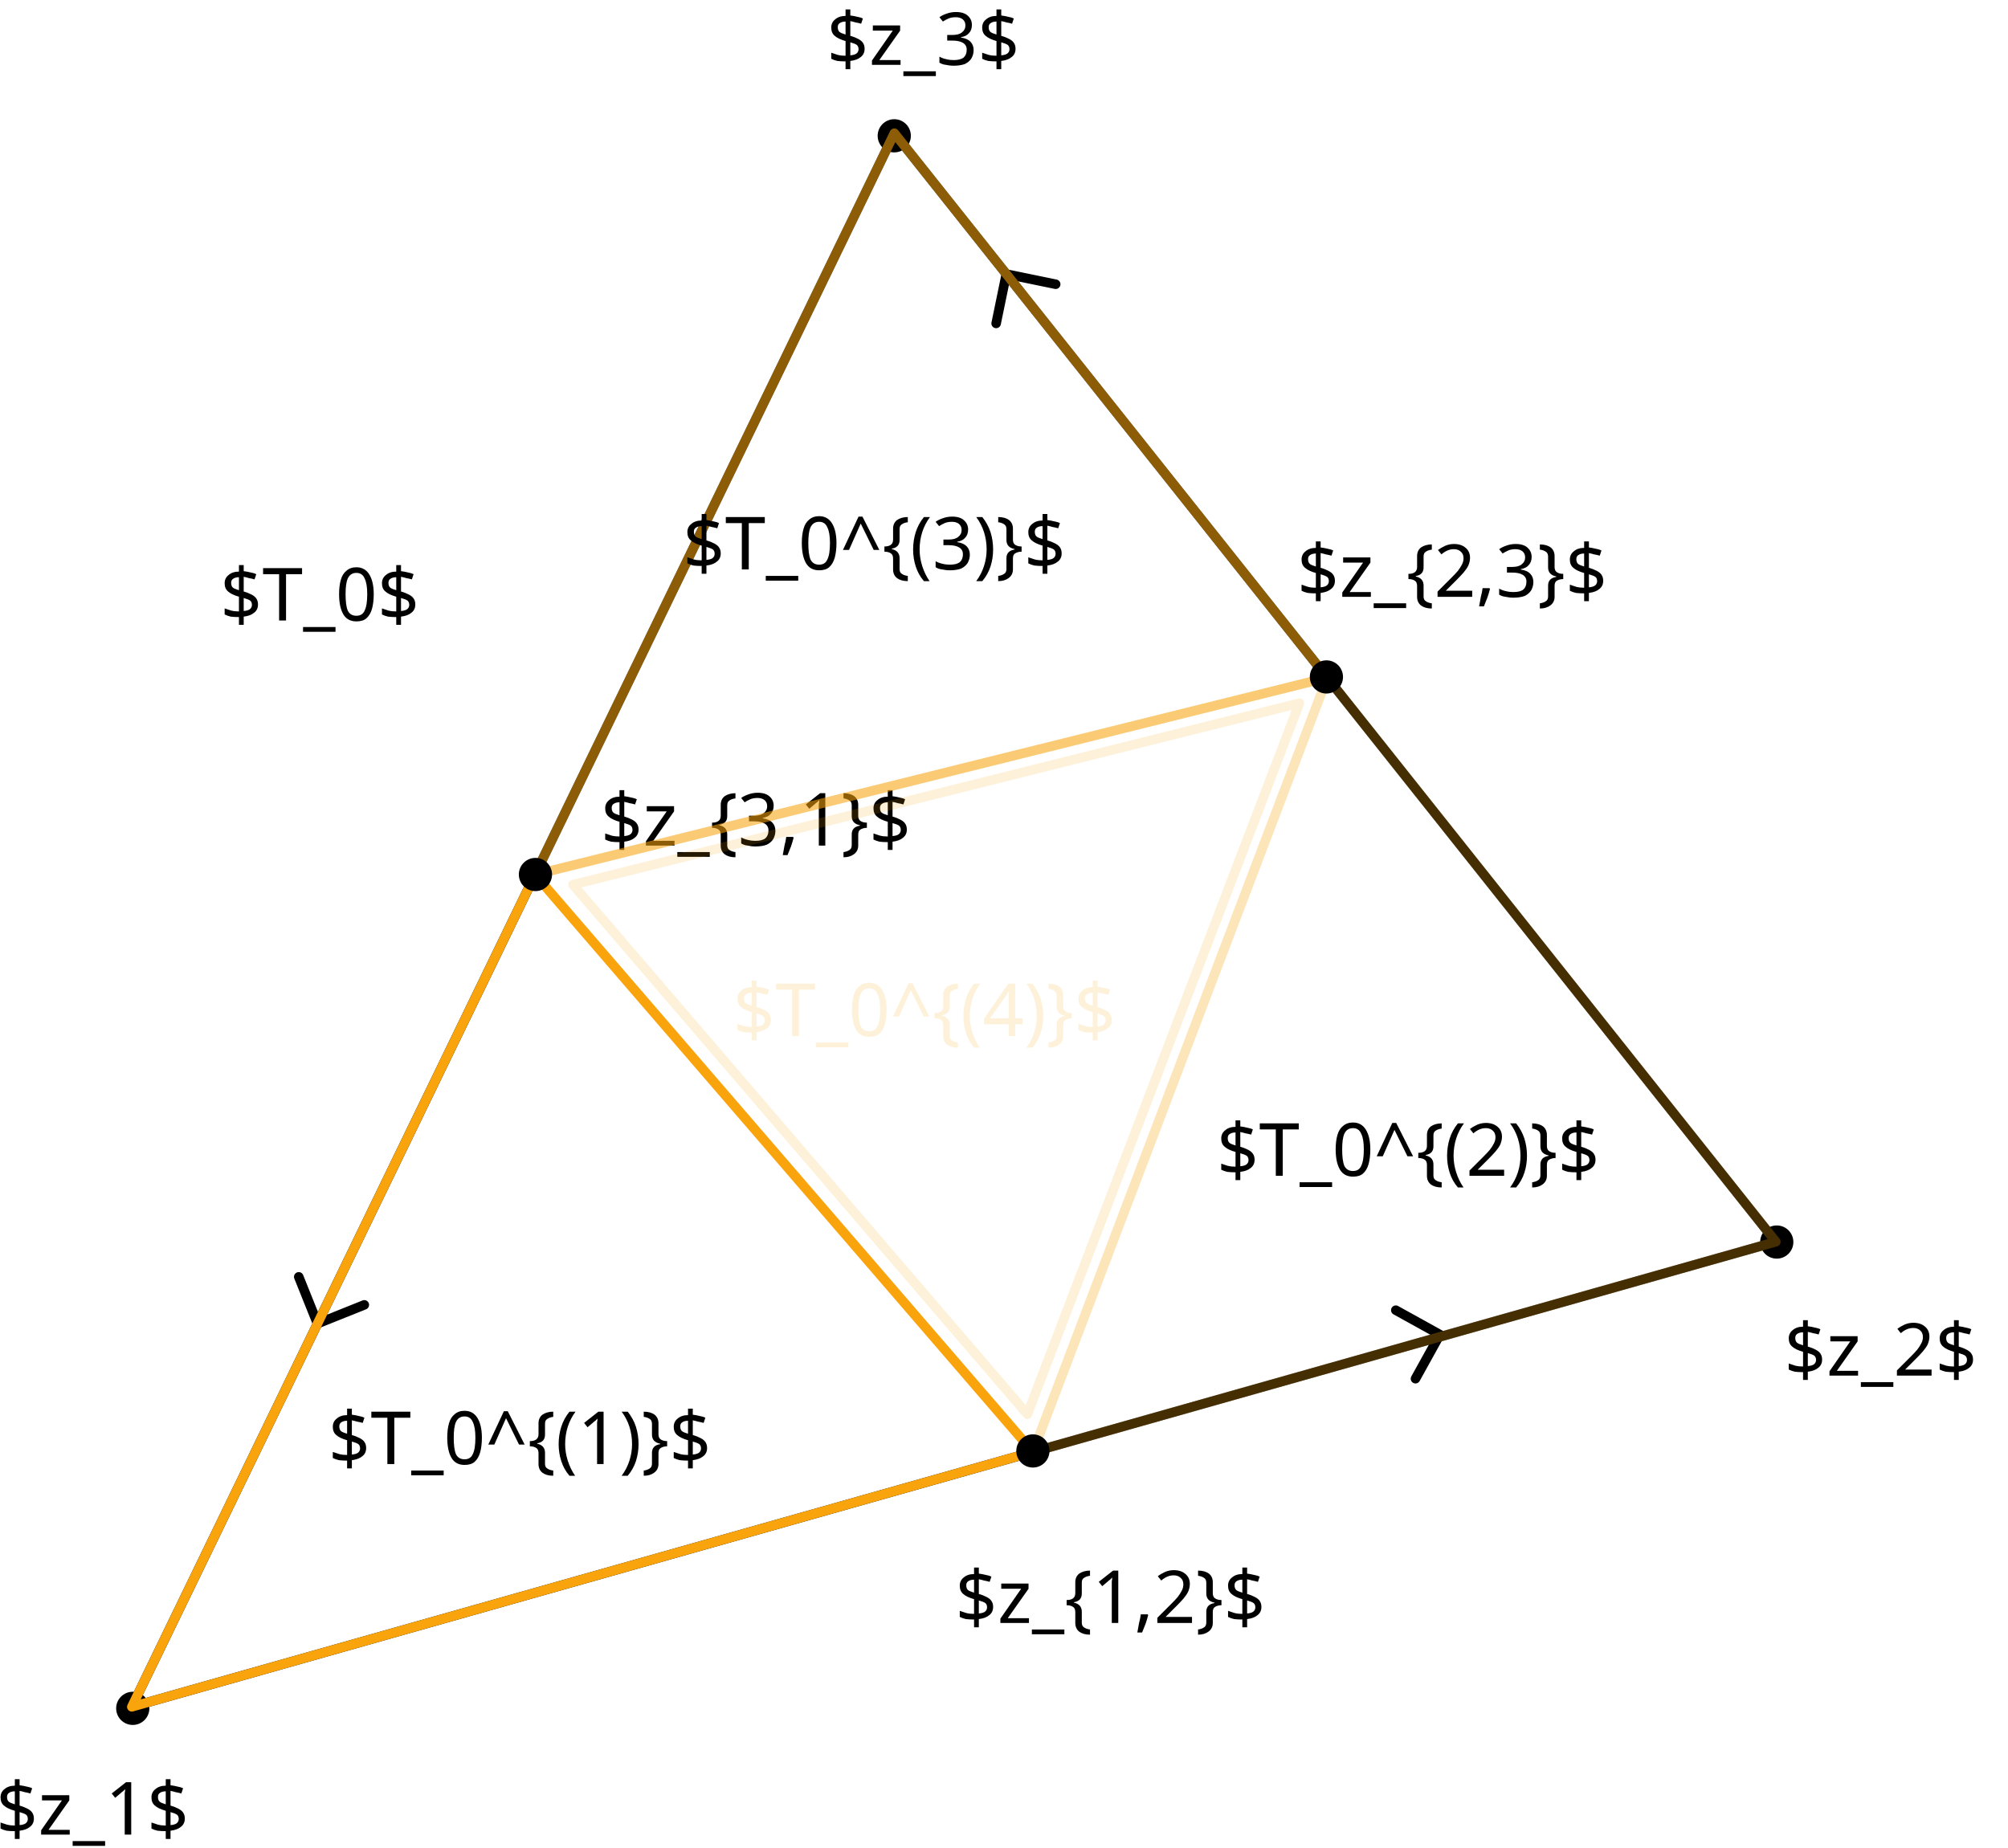
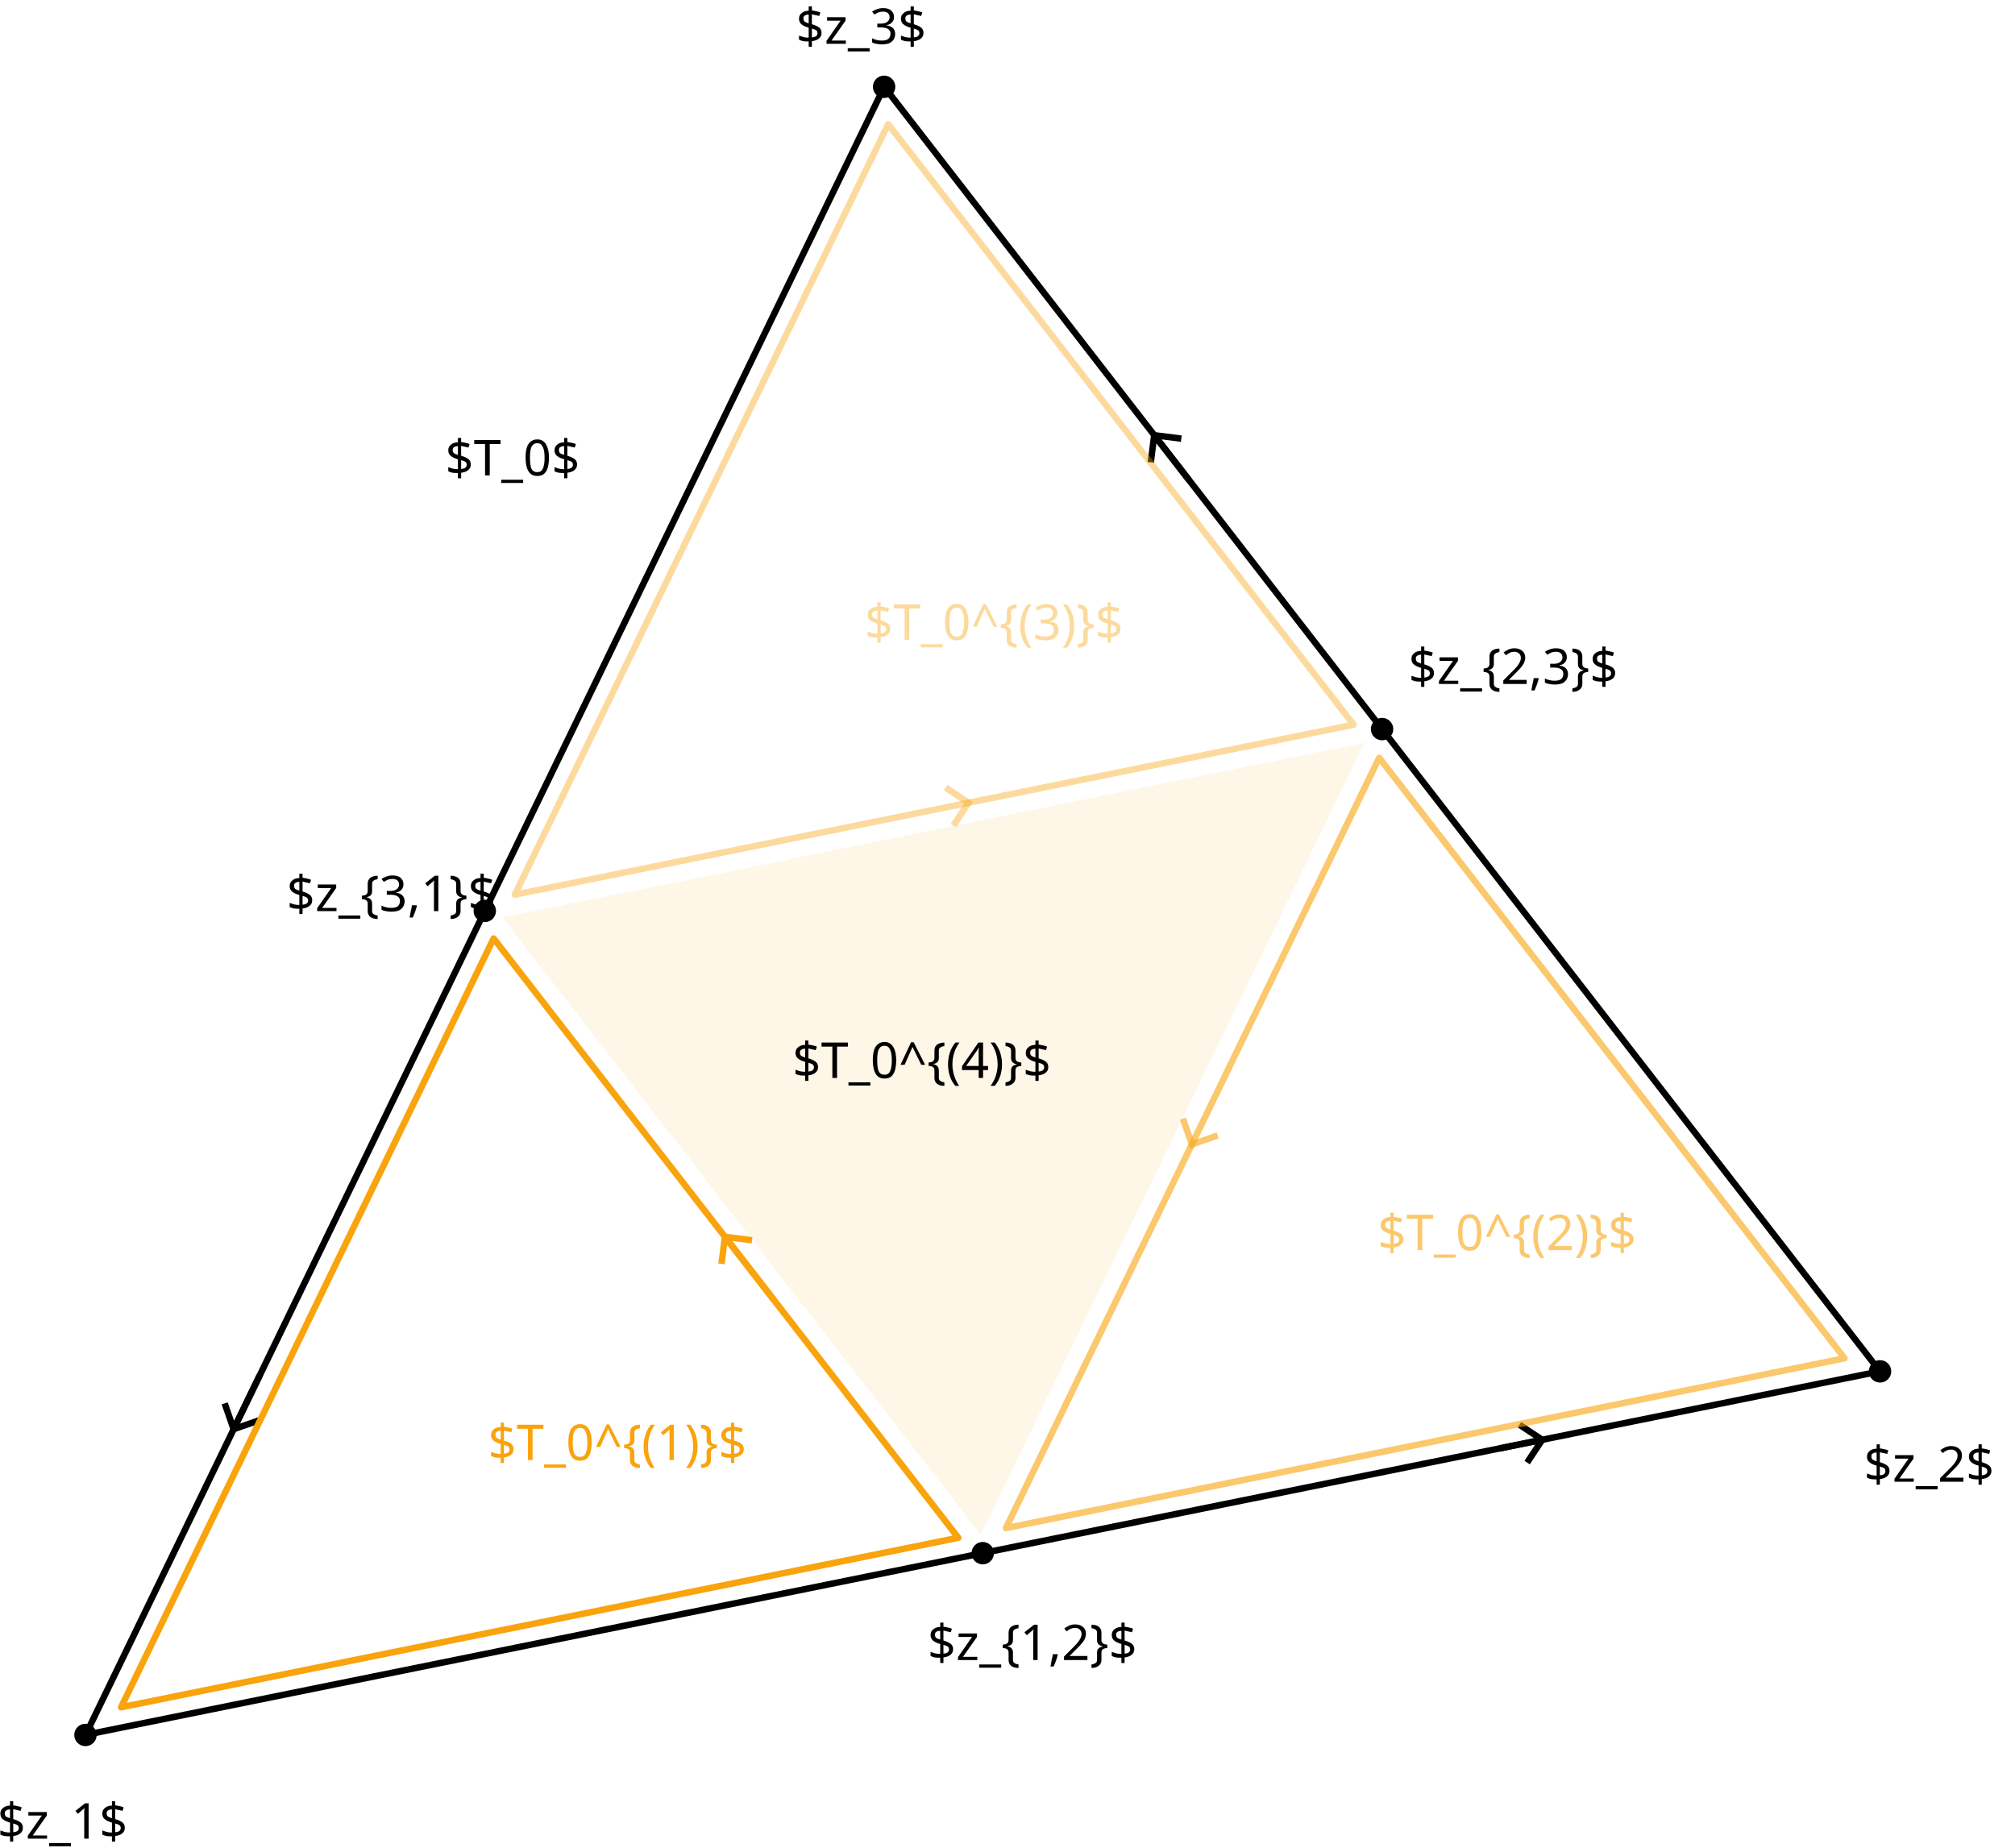
- <svg xmlns="http://www.w3.org/2000/svg" width="72.449mm" height="66.678mm" version="1.1" viewBox="0 0 72.449 66.678" xml:space="preserve">
-   <path d="m4.756 61.588 27.512-56.78 31.805 40z" fill="none" stroke="#000" stroke-linecap="round" stroke-linejoin="round" stroke-width=".344" style="paint-order:markers stroke fill" />
-   <path d="m35.941 11.67 0.367-1.781m1.781 0.367-1.781-0.367" fill="none" stroke="#000" stroke-linecap="round" stroke-linejoin="round" stroke-width=".344" style="paint-order:markers stroke fill" />
-   <path d="m50.361 47.276 1.591 0.881m-0.881 1.591 0.881-1.591" fill="none" stroke="#000" stroke-linecap="round" stroke-linejoin="round" stroke-width=".344" style="paint-order:markers stroke fill" />
-   <path d="m13.144 47.084-1.688 0.677m-0.677-1.688 0.677 1.688" fill="none" stroke="#000" stroke-linecap="round" stroke-linejoin="round" stroke-width=".344" style="paint-order:markers stroke fill" />
-   <text x="-0.135" y="66.202" fill="#000000" font-family="'MonaspiceNe Nerd Font'" font-size="2.646px" stroke-width=".265" xml:space="preserve">
-     <tspan x="-0.135" y="66.202" stroke-width=".265">$z_1$</tspan>
+ <svg xmlns="http://www.w3.org/2000/svg" width="107.65mm" height="98.714mm" version="1.1" viewBox="0 0 107.65 98.714" xml:space="preserve">
+   <defs>
+     <marker id="ArrowWide" overflow="visible" markerHeight="1" markerWidth="1" orient="auto-start-reverse" preserveAspectRatio="xMidYMid" viewBox="0 0 1 1">
+       <path transform="rotate(180 .125 0)" d="m3-3-3 3 3 3" fill="none" stroke="context-stroke" />
+     </marker>
+   </defs>
+   <text x="42.533" y="2.339" fill="#000000" font-family="'MonaspiceNe Nerd Font'" font-size="2.646px" stroke-width=".265" xml:space="preserve">
+     <tspan x="42.533" y="2.339" stroke-width=".265">$z_3$</tspan>
  </text>
-   <text x="29.835" y="2.339" fill="#000000" font-family="'MonaspiceNe Nerd Font'" font-size="2.646px" stroke-width=".265" xml:space="preserve">
-     <tspan x="29.835" y="2.339" stroke-width=".265">$z_3$</tspan>
+   <text x="99.587" y="79.17" fill="#000000" font-family="'MonaspiceNe Nerd Font'" font-size="2.646px" stroke-width=".265" xml:space="preserve">
+     <tspan x="99.587" y="79.17" stroke-width=".265">$z_2$</tspan>
  </text>
-   <text x="64.382" y="49.637" fill="#000000" font-family="'MonaspiceNe Nerd Font'" font-size="2.646px" stroke-width=".265" xml:space="preserve">
-     <tspan x="64.382" y="49.637" stroke-width=".265">$z_2$</tspan>
+   <text x="23.794" y="25.4" fill="#000000" font-family="'MonaspiceNe Nerd Font'" font-size="2.646px" stroke-width=".265" xml:space="preserve">
+     <tspan x="23.794" y="25.4" stroke-width=".265">$T_0$</tspan>
  </text>
-   <text x="7.95" y="22.392" fill="#000000" font-family="'MonaspiceNe Nerd Font'" font-size="2.646px" stroke-width=".265" xml:space="preserve">
-     <tspan x="7.95" y="22.392" stroke-width=".265">$T_0$</tspan>
+   <text x="49.559" y="88.695" fill="#000000" font-family="'MonaspiceNe Nerd Font'" font-size="2.646px" stroke-width=".265" xml:space="preserve">
+     <tspan x="49.559" y="88.695" stroke-width=".265">$z_{1,2}$</tspan>
  </text>
-   <circle cx="4.79" cy="61.643" r=".599" style="paint-order:markers stroke fill" />
-   <circle cx="64.106" cy="44.817" r=".599" style="paint-order:markers stroke fill" />
-   <circle cx="32.265" cy="4.9" r=".599" style="paint-order:markers stroke fill" />
-   <text x="34.473" y="58.563" fill="#000000" font-family="'MonaspiceNe Nerd Font'" font-size="2.646px" stroke-width=".265" xml:space="preserve">
-     <tspan x="34.473" y="58.563" stroke-width=".265">$z_{1,2}$</tspan>
+   <text x="75.249" y="36.545" fill="#000000" font-family="'MonaspiceNe Nerd Font'" font-size="2.646px" stroke-width=".265" xml:space="preserve">
+     <tspan x="75.249" y="36.545" stroke-width=".265">$z_{2,3}$</tspan>
  </text>
-   <text x="46.803" y="21.535" fill="#000000" font-family="'MonaspiceNe Nerd Font'" font-size="2.646px" stroke-width=".265" xml:space="preserve">
-     <tspan x="46.803" y="21.535" stroke-width=".265">$z_{2,3}$</tspan>
+   <text x="15.319" y="48.681" fill="#000000" font-family="'MonaspiceNe Nerd Font'" font-size="2.646px" stroke-width=".265" xml:space="preserve">
+     <tspan x="15.319" y="48.681" stroke-width=".265">$z_{3,1}$</tspan>
  </text>
-   <text x="21.681" y="30.512" fill="#000000" font-family="'MonaspiceNe Nerd Font'" font-size="2.646px" stroke-width=".265" xml:space="preserve">
-     <tspan x="21.681" y="30.512" stroke-width=".265">$z_{3,1}$</tspan>
+   <text x="26.079" y="78.013" fill="#f9a30d" font-family="'MonaspiceNe Nerd Font'" font-size="2.646px" stroke-width=".265" xml:space="preserve">
+     <tspan x="26.079" y="78.013" fill="#f9a30d" stroke-width=".265">$T_0^{(1)}$</tspan>
  </text>
-   <path d="m19.306 31.559-14.55 30.029 32.513-9.198z" fill="none" stroke="#f9a30d" stroke-linecap="round" stroke-linejoin="round" stroke-width=".344" style="paint-order:markers stroke fill" />
-   <path d="m19.306 31.559 28.582-7.107-15.62-19.645z" fill="none" stroke="#f9a30d" stroke-linecap="round" stroke-linejoin="round" stroke-opacity=".567" stroke-width=".344" style="paint-order:markers stroke fill" />
-   <path d="m47.888 24.452-10.619 27.938 26.804-7.583z" fill="none" stroke="#f9a30d" stroke-linecap="round" stroke-linejoin="round" stroke-opacity=".282" stroke-width=".344" style="paint-order:markers stroke fill" />
-   <circle cx="19.319" cy="31.555" r=".599" style="paint-order:markers stroke fill" />
-   <circle cx="37.267" cy="52.355" r=".599" style="paint-order:markers stroke fill" />
-   <circle cx="47.857" cy="24.426" r=".599" style="paint-order:markers stroke fill" />
-   <text x="11.85" y="52.83" fill="#000000" font-family="'MonaspiceNe Nerd Font'" font-size="2.646px" stroke-width=".265" xml:space="preserve">
-     <tspan x="11.85" y="52.83" stroke-width=".265">$T_0^{(1)}$</tspan>
+   <text x="73.608" y="66.794" fill="#f9a30d" fill-opacity=".6" font-family="'MonaspiceNe Nerd Font'" font-size="2.646px" stroke-width=".265" xml:space="preserve">
+     <tspan x="73.608" y="66.794" fill="#f9a30d" fill-opacity=".6" stroke-width=".265">$T_0^{(2)}$</tspan>
  </text>
-   <text x="43.908" y="42.427" fill="#000000" font-family="'MonaspiceNe Nerd Font'" font-size="2.646px" stroke-width=".265" xml:space="preserve">
-     <tspan x="43.908" y="42.427" stroke-width=".265">$T_0^{(2)}$</tspan>
+   <text x="46.204" y="34.185" fill="#f9a30d" fill-opacity=".4" font-family="'MonaspiceNe Nerd Font'" font-size="2.646px" stroke-width=".265" xml:space="preserve">
+     <tspan x="46.204" y="34.185" fill="#f9a30d" fill-opacity=".4" stroke-width=".265">$T_0^{(3)}$</tspan>
  </text>
-   <text x="24.643" y="20.546" fill="#000000" font-family="'MonaspiceNe Nerd Font'" font-size="2.646px" stroke-width=".265" xml:space="preserve">
-     <tspan x="24.643" y="20.546" stroke-width=".265">$T_0^{(3)}$</tspan>
+   <path d="m46.866 5.405c-14.1 29.095-28.198 58.191-42.295 87.287 31.955-6.472 63.909-12.946 95.863-19.422-17.731-22.879-35.465-45.754-53.195-68.633l-0.373 0.768z" fill="none" stroke="#000" stroke-width=".344" style="paint-order:markers stroke fill" />
+   <path d="m63.486 25.604-1.77-2.283" fill="none" marker-end="url(#ArrowWide)" stroke="#000" stroke-linecap="round" stroke-linejoin="round" stroke-width=".344" style="paint-order:markers stroke fill" />
+   <path d="m80.132 77.385 2.176-0.441" fill="none" marker-end="url(#ArrowWide)" stroke="#000" stroke-linecap="round" stroke-linejoin="round" stroke-width=".344" style="paint-order:markers stroke fill" />
+   <path d="m13.844 73.548-1.325 2.734" fill="none" marker-end="url(#ArrowWide)" stroke="#000" stroke-linecap="round" stroke-linejoin="round" stroke-width=".344" style="paint-order:markers stroke fill" />
+   <circle cx="52.503" cy="82.984" r=".599" style="paint-order:markers stroke fill" />
+   <circle cx="25.899" cy="48.668" r=".599" style="paint-order:markers stroke fill" />
+   <circle cx="73.836" cy="38.954" r=".599" style="paint-order:markers stroke fill" />
+   <circle cx="47.233" cy="4.638" r=".599" style="paint-order:markers stroke fill" />
+   <circle cx="4.566" cy="92.697" r=".599" style="paint-order:markers stroke fill" />
+   <circle cx="100.44" cy="73.27" r=".599" style="paint-order:markers stroke fill" />
+   <path d="m73.682 40.488-19.942 41.156c14.934-3.024 29.868-6.048 44.802-9.073z" fill="none" stroke="#f9a30d" stroke-linecap="round" stroke-linejoin="round" stroke-opacity=".6" stroke-width=".344" style="paint-order:markers stroke fill" />
+   <path d="m51.195 82.16-24.824-32.02c-6.634 13.693-13.269 27.385-19.903 41.078 14.909-3.019 29.818-6.038 44.728-9.058z" fill="none" stroke="#f9a30d" stroke-linecap="round" stroke-linejoin="round" stroke-width=".344" style="paint-order:markers stroke fill" />
+   <path d="m47.45 6.633c-6.649 13.723-13.298 27.446-19.947 41.169 14.937-3.027 29.874-6.054 44.811-9.081z" fill="none" stroke="#f9a30d" stroke-linecap="round" stroke-linejoin="round" stroke-opacity=".4" stroke-width=".344" style="paint-order:markers stroke fill" />
+   <path d="m26.922 49.002c-0.012 0.025-0.024 0.05-0.036 0.074 8.488 10.95 16.977 21.899 25.465 32.849 0.028-0.006 0.056-0.011 0.084-0.017l20.459-42.222z" fill="#f9a30d" fill-opacity=".1" style="paint-order:markers stroke fill" />
+   <text x="-0.135" y="98.238" fill="#000000" font-family="'MonaspiceNe Nerd Font'" font-size="2.646px" stroke-width=".265" xml:space="preserve">
+     <tspan x="-0.135" y="98.238" stroke-width=".265">$z_1$</tspan>
  </text>
-   <path d="m20.672 31.923 26.211-6.55-9.815 25.658z" fill="none" stroke="#f9a30d" stroke-linecap="round" stroke-linejoin="round" stroke-opacity=".15" stroke-width=".344" style="paint-order:markers stroke fill" />
-   <text x="26.454" y="37.384" fill="#f9a30d" fill-opacity=".15" font-family="'MonaspiceNe Nerd Font'" font-size="2.646px" stroke-opacity=".146" stroke-width=".265" xml:space="preserve">
-     <tspan x="26.454" y="37.384" fill="#f9a30d" fill-opacity=".15" stroke-opacity=".146" stroke-width=".265">$T_0^{(4)}$</tspan>
+   <text x="42.344" y="57.595" fill="#000000" font-family="'MonaspiceNe Nerd Font'" font-size="2.646px" stroke-opacity=".146" stroke-width=".265" xml:space="preserve">
+     <tspan x="42.344" y="57.595" fill="#000000" stroke-opacity=".146" stroke-width=".265">$T_0^{(4)}$</tspan>
  </text>
+   <path d="m41.298 69.394-2.516-3.245" fill="none" marker-end="url(#ArrowWide)" stroke="#f9a30d" stroke-linecap="round" stroke-linejoin="round" stroke-width=".344" style="paint-order:markers stroke fill" />
+   <g transform="translate(-91.171,28.294)">
+     <g fill="#f9a30d" fill-opacity=".6">
+       <path d="m154.53 31.414-0.324 0.113 0.535 1.541 1.541-0.535-0.113-0.324-1.215 0.422z" fill="#f9a30d" fill-opacity=".6" stop-color="#000000" />
+     </g>
+   </g>
+   <g transform="translate(-91.171,28.294)" fill="#f9a30d" fill-opacity=".4">
+     <g fill="#f9a30d" fill-opacity=".4">
+       <path d="m141.79 13.646-0.189 0.287 1.072 0.711-0.711 1.074 0.287 0.189 0.9-1.359z" fill="#f9a30d" fill-opacity=".4" stop-color="#000000" />
+     </g>
+   </g>
</svg>
